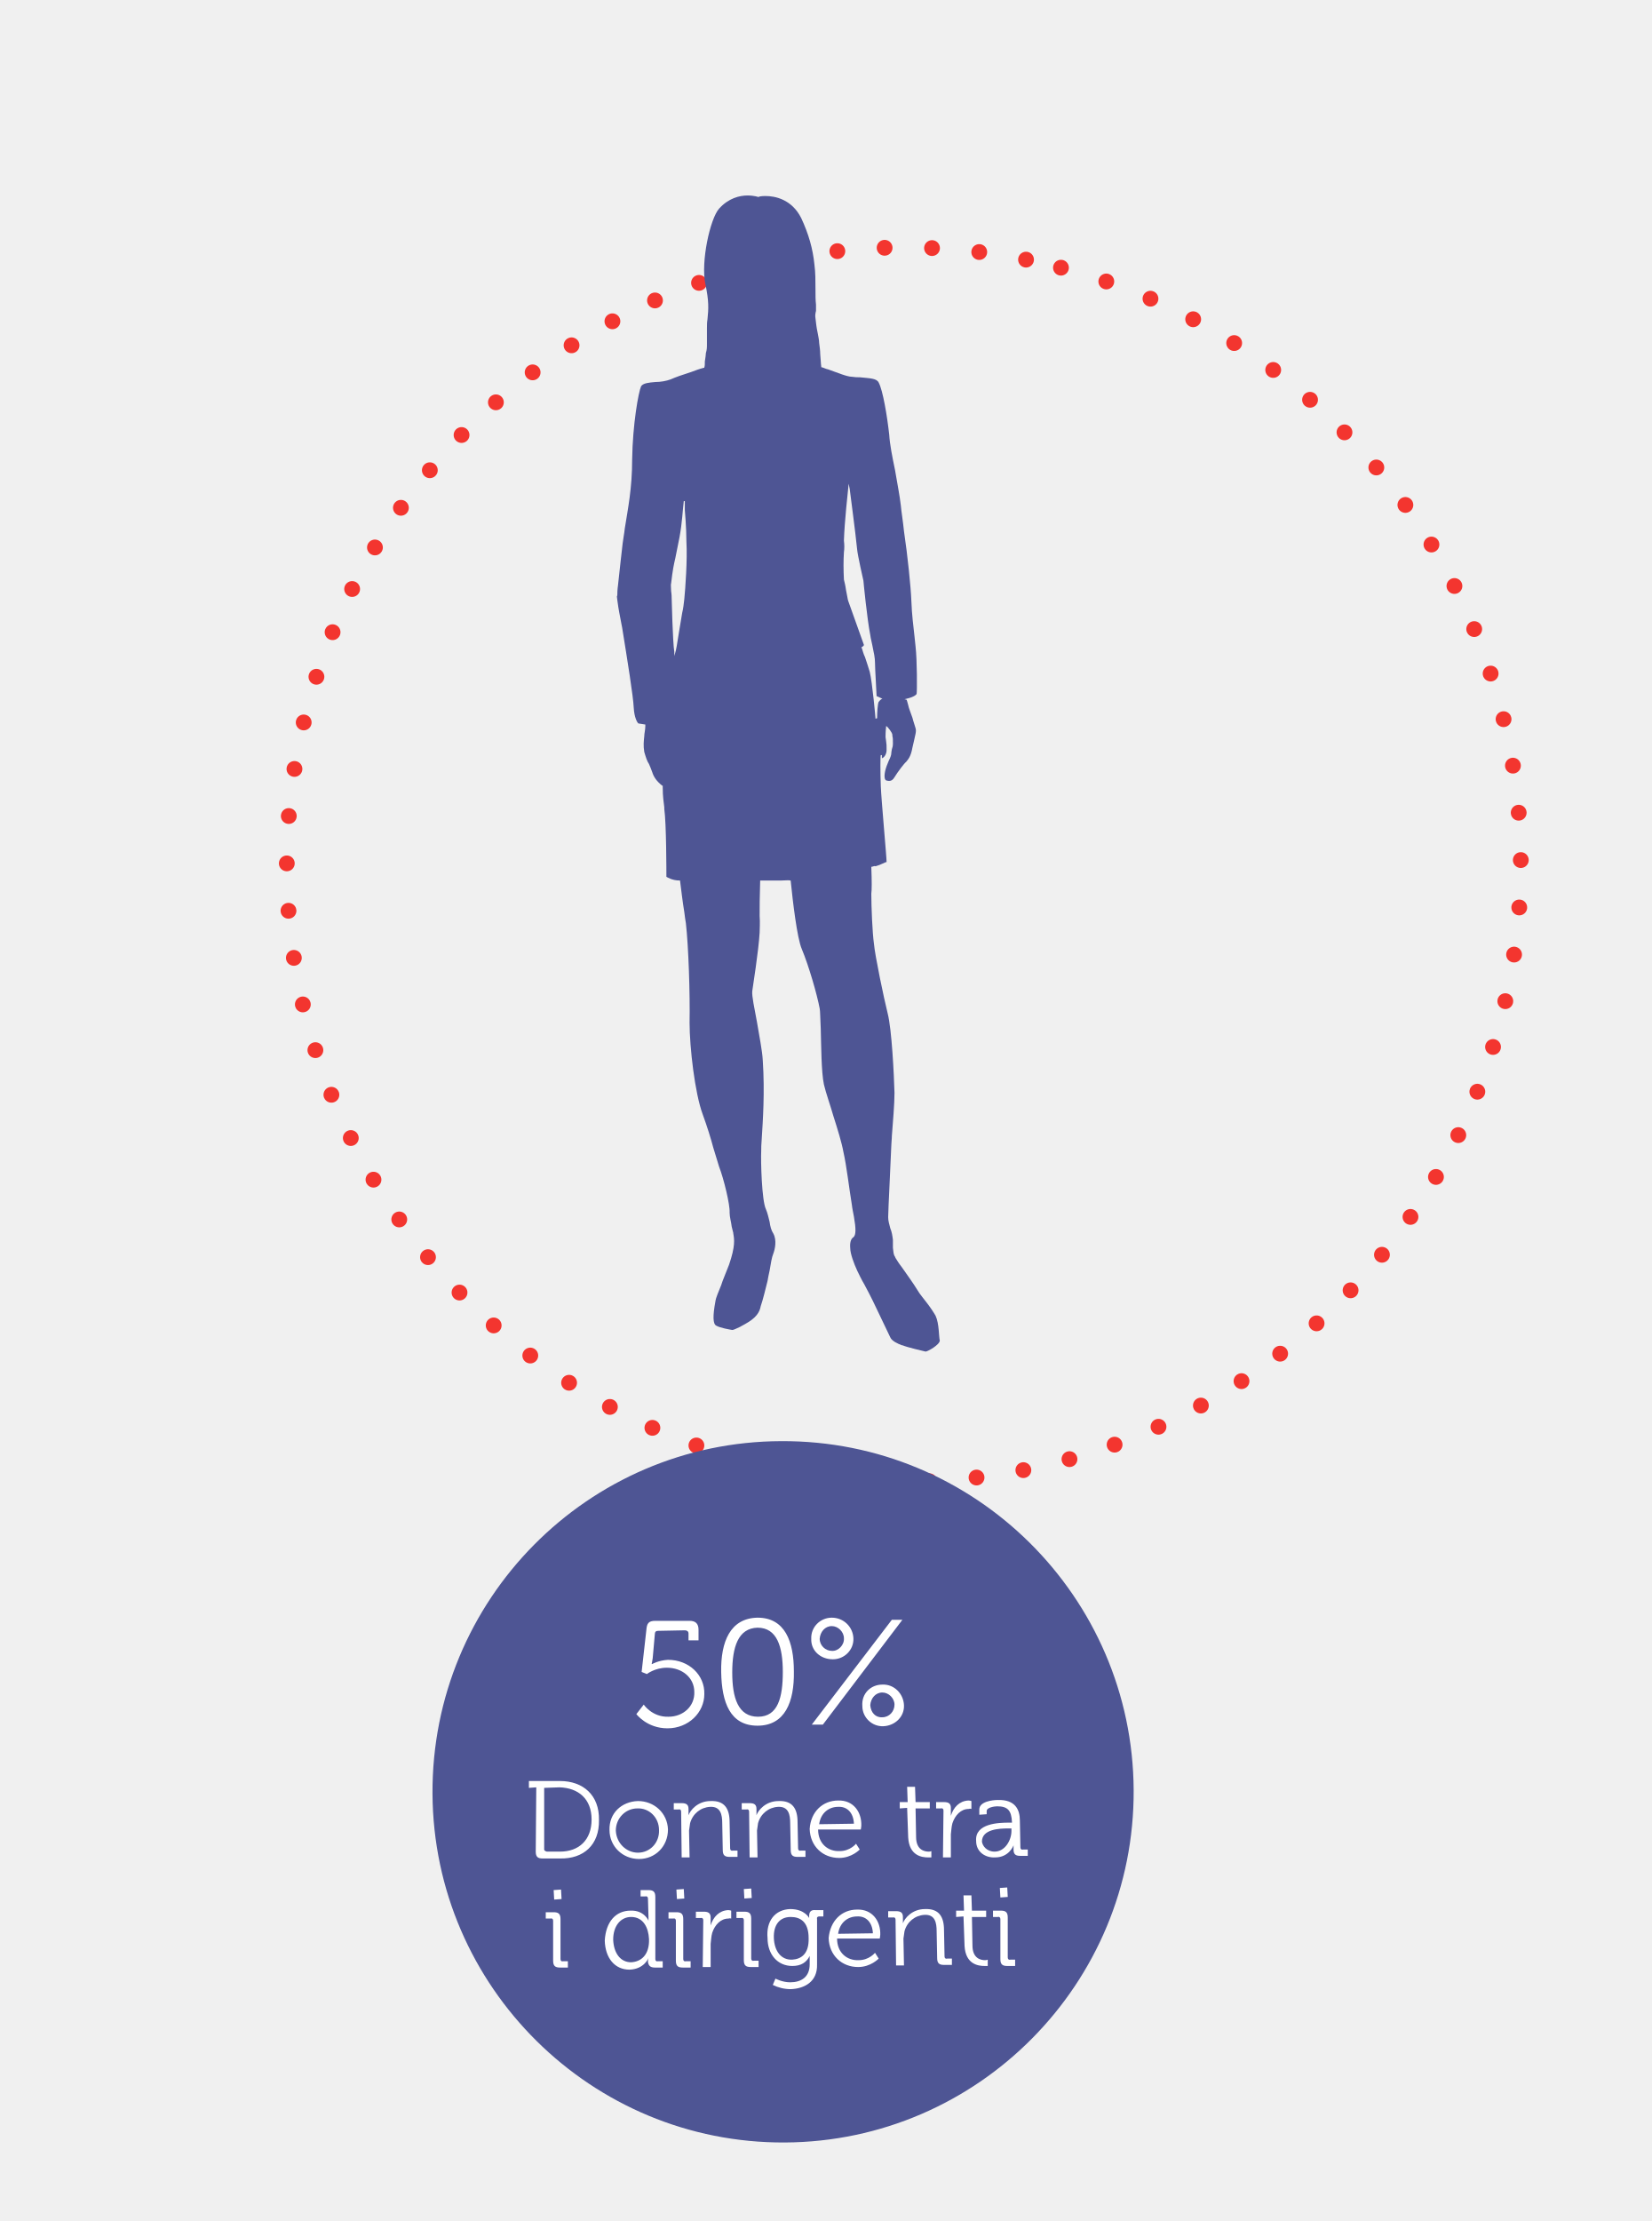
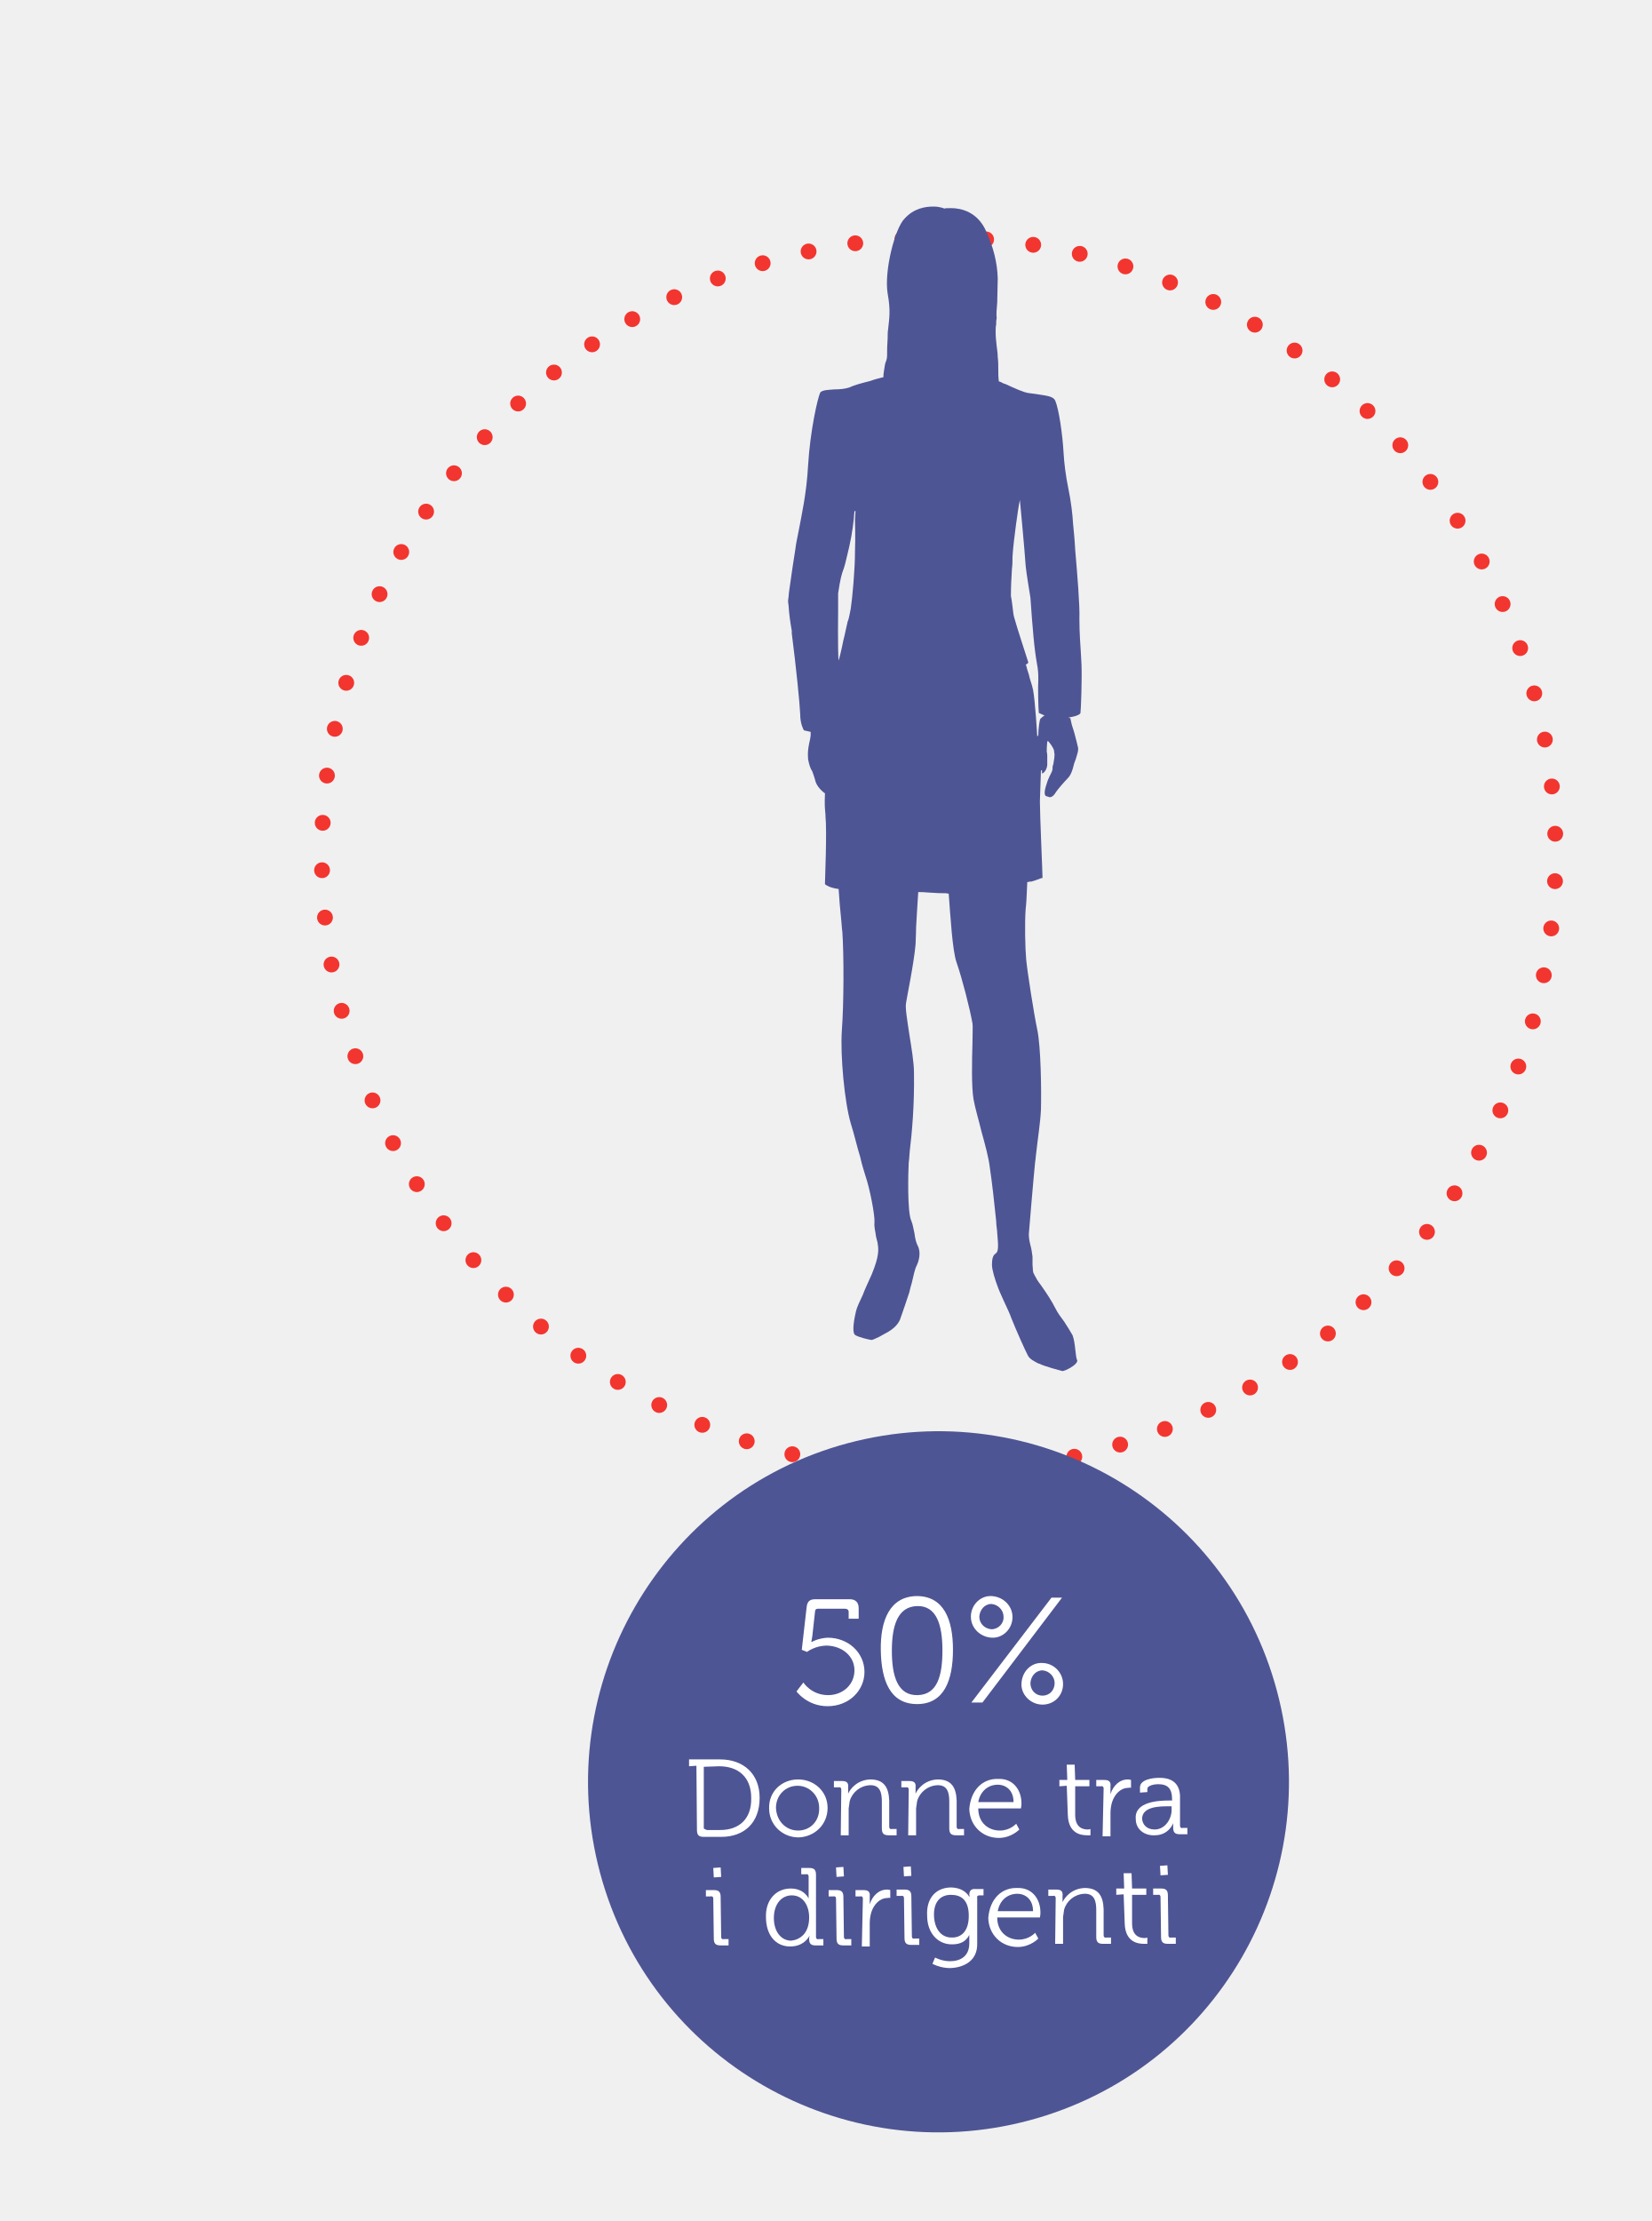
- <svg xmlns="http://www.w3.org/2000/svg" baseProfile="basic" viewBox="0 0 313.5 421.5">
-   <style type="text/css">.st0{fill:none;stroke:#F3352F;stroke-width:3;stroke-linecap:round;stroke-miterlimit:10;stroke-dasharray:0,9;} .st1{fill:#4E5594;} .st2{fill:#FFFFFF;}</style>
-   <path class="st0" d="M201.4 50.8c62.6 16.5 99.9 80.5 83.4 143.1-16.5 62.6-80.4 99.9-143 83.4-62.5-16.5-99.9-80.3-83.5-142.8s80.5-100.1 143.1-83.7z" />
-   <path class="st1" d="M148.3 273.5c36.7-.2 66.7 29.5 66.9 66.2s-29.5 66.7-66.2 66.9c-36.7.2-66.7-29.5-66.9-66.2-.2-36.8 29.5-66.8 66.2-66.9zM177.6 249.7c-.4-.7-1-1.6-1.7-2.5-.6-.8-1.3-1.6-1.7-2.3-.8-1.3-1.8-2.7-3-4.4-.7-.9-.9-1.3-1.1-1.6-.1-.1-.1-.2-.2-.4-.3-.4-.3-.9-.4-1.7v-1.5c-.1-.8-.2-1.5-.5-2.2-.2-.8-.4-1.4-.4-2.1 0-1.3.5-10.8.6-13.7 0-.5.1-1.1.1-1.7.2-2.7.5-6 .5-8.2-.1-3.4-.5-12-1.3-15.1-.7-2.8-2.4-10.9-2.6-13.2-.3-2.1-.5-7-.5-9.5.1-.7.1-2.4 0-5v-.1h.1c.3-.1.6-.2.7-.1 1.1-.3 1.8-.8 2.1-.8 0-1-1-11.8-1.1-14.4-.1-2.6-.1-5.8 0-5.9h.2v.6c.4-.1.9-.7.9-1.6 0-.8 0-1.1-.1-1.7 0-.2-.1-.5-.1-.8 0-1 .1-1.8.1-1.8v-.2l.2.1c.1.1 1 1.1 1 1.6v.2c.1.3.1.7.1 1.4 0 .5-.1.8-.2 1.1 0 .2-.1.4-.1.7 0 .4-.2.9-.5 1.5l-.4 1c-.5 1.4-.5 2.5-.1 2.7.3.1.5.1.6.1.4 0 .7-.2 1-.7.6-1 1.9-2.7 2.2-2.9.4-.5.9-1 1.2-2.7.1-.5.2-.9.3-1.3.2-1 .5-1.8.3-2.4-.1-.4-.4-1.2-.6-2-.3-.9-.7-1.8-.8-2.4-.2-.8-.3-1-.3-1l-.4-.1.4-.1c1.3-.3 1.8-.7 1.9-.9.1-.5.1-6.4-.2-9l-.2-1.9c-.2-1.9-.5-4-.6-6.8-.1-2.6-.7-8.5-1.4-13.2-.2-2-.5-3.7-.6-4.9-.2-1.8-.7-4.3-1.1-6.7-.5-2.4-1-4.9-1.1-6.7-.4-3.6-1.2-8.4-2-9.9-.4-.8-1.6-.8-3.6-1-.5 0-.9 0-1.5-.1-.9 0-2.8-.8-4.5-1.4-.5-.1-.8-.3-1.2-.4h-.1v-.1c-.1-.7-.1-1.5-.2-2.4 0-.6-.1-1.4-.2-2.1 0-.6-.2-1.4-.3-2-.2-.9-.3-1.8-.4-2.7-.1-.5 0-1 .1-1.4v-1.2c-.1-.8-.1-1.8-.1-3 0-1.5 0-3.1-.2-4.6-.3-3-1.1-5.8-2.5-8.8-1.8-3.6-5-4.2-6.8-4.2-.8 0-1.3.1-1.3.2 0 0-.8-.3-2.1-.3-1.5 0-3.6.5-5.4 2.5-1.7 1.9-3.5 10.1-2.6 14.3.7 3.3.6 4.7.4 6.7-.1.6-.1 1.1-.1 1.8v2.8c0 .8 0 1.1-.2 1.8 0 .2-.1 1-.2 1.6 0 .5 0 .9-.1 1.1v.1h-.1c-.8.2-1.6.5-2.4.8-1.6.5-3 1-3.9 1.4-.8.3-1.9.5-2.9.5-1.2.1-2.3.2-2.7.8-.5 1.1-1.6 7.2-1.7 13.9 0 5.5-.8 9.3-1.4 13.1-.1 1-.3 1.9-.4 2.8-.3 2.5-.5 4.5-.9 8.1 0 .1-.1.6-.1 1 0 .5 0 .9-.1 1l.1.8c.2 1.6.5 3 .8 4.6l.1.5c1 6.2 2.1 13 2.2 15.2.1 1.9.7 2.9.9 3l1.3.2v.3c0 .7-.2 1.4-.2 1.9-.1 1-.2 1.8 0 3 .3 1 .5 1.7.9 2.3.2.5.4.9.6 1.5.3 1 .9 1.8 1.9 2.6h.1v.1c0 2.3.2 2.9.3 4v.3c.4 2.8.4 12.1.4 12.9.2.1 1.1.7 2.5.7h.1v.1c.2 1.6.5 4.1.8 5.9.1.8.2 1.6.3 2.1.5 4.4.8 13.4.7 18.9 0 4.6 1 13.4 2.5 17.4.8 2.2 1.5 4.4 2 6.3.4 1.3.8 2.6 1.1 3.6.9 2.3 2.1 7.3 2 8.7 0 .9.3 1.8.4 2.7l.3 1.2v.1c.2 1.1.4 2.4-.8 5.9-.6 1.6-1.2 2.9-1.5 3.9-.5 1.3-1 2.3-1.1 3.1-.5 2.7-.5 4.3.2 4.6.7.4 2.4.7 3 .8.3 0 .8-.3 1.5-.6.2-.1.5-.3.9-.5 2.2-1.2 2.8-2.3 3-3.4.4-1.1 1-3.6 1.3-4.8.1-.5.2-1.2.4-2 .2-1.2.4-2.5.7-3.2.3-.8.7-2.5 0-3.8-.4-.6-.6-1.4-.7-2.2-.2-.8-.4-1.7-.7-2.4-.8-1.6-1-9.2-.9-11.1 0-.5 0-1.2.1-2.3.2-3.2.6-8.8.2-14.8-.1-2-.7-4.8-1.1-7.3-.5-2.7-1-5-.9-5.9.1-.8 1.2-7.6 1.4-11.1 0-.8.1-1.8 0-3.2 0-1.6 0-3.7.1-6.6v-.1h4.1c.8 0 1.4-.1 1.6 0h.1v.1c.4 3.9 1.2 10.8 2.1 12.9 1.3 3.1 2.9 8.6 3.4 11.3.1.4.1 2 .2 3.8.1 3.4.1 8.2.6 10.6.4 1.7 1.2 3.9 1.8 6 .8 2.5 1.6 5.1 1.9 6.8.6 2.6 1.1 7 1.6 10 .1.9.3 1.7.4 2.3.4 2.3.4 3.5-.1 3.9-.5.3-.7 1.1-.6 2.1 0 1 .7 2.9 1.3 4.2.3.6.8 1.7 1.4 2.7.6 1.1 1.2 2.3 1.6 3.1.8 1.7 2.9 6.1 3.3 6.9.3.7 1.4 1.2 2.2 1.5h.1c.9.4 4 1.1 4.4 1.2.4 0 2.7-1.3 2.7-2.1-.2-.7-.1-3.2-.8-4.7zm-49.6-126c-.3-1.8-.5-10.2-.5-10.2 0-.1 0-.7-.1-1.3 0-.6-.1-1.3 0-1.5.3-2.6.5-3.5.8-4.8.2-.9.4-2.1.8-4 .5-2.7.6-5.2.8-6.8h.2v1.7s.3 3.4.3 6c.2 3.4-.2 8.9-.4 10.9-.1.9-.2 1.8-.4 2.6l-.6 3.6c-.3 2-.6 3.7-.7 3.9l-.2.7v-.8zm38.2 12.7c0-.1-.6-6.9-1.1-8.9-.3-1-.6-1.9-.9-2.8-.3-.6-.4-1.1-.6-1.7l-.1-.1.1-.1c.2-.1.4-.3.4-.4l-3-8.4c-.1-.3-.2-1.1-.4-2-.1-.8-.3-1.6-.4-2-.1-1.9-.1-3.6 0-5.2.1-.7.1-1.4 0-2.2.1-3.5.8-9.8.8-9.8l.1-1 .2 1c0 .1 1.1 8.3 1.4 11.4.1 1.2 1.2 6 1.2 6 0 .1.7 7.3 1.3 10.3.1.8.3 1.4.4 2 .3 1.5.5 2.3.5 3.3 0 1.2.3 5.7.3 6.3l1.1.5-.2.1s-.2.1-.5.5c-.2.3-.3 2.1-.3 3.1l-.3.1z" />
-   <path class="st2" d="M122.2 323.5s1.6 2.4 4.7 2.3c2.8 0 5-2 4.9-4.7 0-2.7-2.3-4.6-5.2-4.6-2.3 0-3.8 1.2-3.8 1.2l-1-.4.9-8c.1-1.2.4-1.7 1.7-1.7h6.5c1.1 0 1.7.5 1.7 1.7v2h-1.9v-1.3c0-.4-.3-.6-.7-.6l-5.1.1c-.4 0-.6.2-.6.7l-.4 4.5c-.1.7-.2 1.1-.2 1.1h.1s1.2-.7 3-.8c4 0 7 2.9 6.9 6.5 0 3.5-3 6.5-7 6.5-3.9 0-5.9-2.7-5.9-2.7l1.4-1.8zM136.9 317.3c-.1-5.7 1.7-10.2 6.9-10.3 5.2 0 6.9 4.5 6.9 10.2.1 5.8-1.7 10.3-6.9 10.3s-6.8-4.4-6.9-10.2zm11.7 0c0-4.8-1.1-8.4-4.8-8.4-3.7.1-4.8 3.7-4.8 8.5s1.1 8.4 4.9 8.4c3.8 0 4.7-3.7 4.7-8.5zM154 311c-.1-2.2 1.7-4 3.9-4s4 1.7 4.1 3.9c.1 2.2-1.7 4-3.9 4-2.4 0-4.2-1.7-4.1-3.9zm15.3-3.6h2l-15.1 19.9h-2.1l15.2-19.9zm-9.1 3.5c0-1.2-1.1-2.3-2.3-2.3-1.3 0-2.2 1.1-2.3 2.4 0 1.3 1.1 2.3 2.3 2.3 1.2.1 2.4-1.1 2.3-2.4zm7.3 8.8c2.2-.1 4 1.7 4.1 3.9s-1.7 3.9-3.9 4c-2.2.1-4-1.7-4-3.8-.2-2.4 1.6-4.1 3.8-4.1zm0 6.2c1.3 0 2.3-1.1 2.3-2.4 0-1.2-1.1-2.3-2.3-2.3-1.3 0-2.2 1.1-2.3 2.4.1 1.4 1 2.4 2.3 2.3zM101.8 339.2l-1.4.1v-1.3h5.9c4.4 0 7.5 2.7 7.4 7.4.1 4.7-2.9 7.4-7.4 7.3h-3.3c-.9 0-1.3-.3-1.3-1.3l.1-12.2zm2 12.2h2.5c3.6 0 6-2.2 6-6.1 0-3.9-2.5-6-6.1-6.1l-2.9.1v11.7c0 .2.2.3.5.4zM121.1 341.8c3.1 0 5.6 2.3 5.7 5.4 0 3.2-2.4 5.6-5.5 5.6s-5.6-2.4-5.6-5.5c-.1-3.2 2.3-5.4 5.4-5.5zm0 9.8c2.3 0 4.1-1.9 4-4.3 0-2.4-1.9-4.2-4.1-4.1-2.3 0-4.1 1.9-4.1 4.2.1 2.4 2 4.2 4.2 4.2zM129.3 343.8c0-.3-.2-.5-.5-.4h-.9v-1.2h1.5c.9 0 1.3.3 1.3 1.1v1.2c.3-.9 1.7-2.7 4.2-2.7 2.6-.1 3.6 1.4 3.6 4l.1 5c0 .3.2.5.5.4h.9v1.2h-1.5c-.9 0-1.3-.3-1.3-1.3l-.1-5.1c0-1.6-.3-3.2-2.3-3.1-1.8.1-3.3 1.3-3.8 3.1l-.2 1.4.1 5.1h-1.5l-.1-8.7zM142.2 343.8c0-.3-.2-.5-.5-.4h-.9v-1.2h1.5c.9 0 1.3.3 1.3 1.1v1.2c.3-.9 1.7-2.7 4.2-2.7 2.6-.1 3.6 1.4 3.6 4l.1 5c0 .3.2.5.5.4h.9v1.2h-1.5c-.9 0-1.3-.3-1.3-1.3l-.1-5.1c0-1.6-.3-3.2-2.3-3.1-1.8.1-3.3 1.3-3.8 3.1l-.2 1.4.1 5.1h-1.5l-.1-8.7zM159.1 341.7c2.9-.1 4.5 2.2 4.4 4.8 0 .2-.1.7-.1.7h-8.1c0 2.7 1.9 4.2 4.1 4.1 2 0 3.1-1.4 3.1-1.4l.7 1.1s-1.5 1.6-3.9 1.6c-3.1 0-5.5-2.2-5.6-5.5.2-3.3 2.5-5.4 5.4-5.4zm3 4.4c-.1-2.2-1.4-3.3-3-3.2-1.7 0-3.3 1.1-3.6 3.3l6.6-.1zM172.2 343.1l-1.4.1v-1.2h1.5l-.1-2.9h1.5l.1 2.9h2.7v1.2h-2.7l.1 5.4c0 2.5 1.6 2.8 2.4 2.8.3 0 .5-.1.5-.1v1.2h-.6c-1.2 0-3.6-.3-3.8-3.8l-.2-5.6zM179.1 343.6c0-.3-.2-.5-.5-.4h-.9v-1.2h1.5c.9 0 1.3.3 1.3 1.1v1.5c.5-1.6 1.6-2.8 3.3-2.9.3 0 .6.1.6.1v1.5s-.3-.1-.5 0c-1.5 0-2.6 1.2-3.1 2.7-.2.7-.2 1.4-.3 2.1v4.4h-1.5l.1-8.9zM191.5 345.9h.6v-.1c-.1-2.2-.8-3-2.8-3-.5 0-2 .2-2 .9v.6l-1.4.1v-1c0-1.5 2.5-1.8 3.5-1.8 3.3-.1 4.2 1.8 4.2 3.9l.1 5.1c0 .3.2.5.5.4h.9v1.2h-1.5c-.9 0-1.2-.4-1.2-1.2v-.8s-.8 2.3-3.5 2.3c-1.8.1-3.6-1-3.6-3.1-.3-3.4 4.4-3.5 6.2-3.5zm-2.7 5.5c2 0 3.2-2.2 3.2-3.9v-.5h-.6c-1.6 0-5 .1-5 2.5.1.8.9 1.9 2.4 1.9zM105 364.5c0-.3-.2-.5-.5-.4h-.9v-1.2h1.5c.9 0 1.3.3 1.3 1.3v7.6c0 .3.2.5.5.4h.9v1.2h-1.5c-.9 0-1.3-.3-1.3-1.3v-7.6zm.1-5.8l1.4-.1.1 1.8-1.4.1-.1-1.8zM119.7 362.6c2.6-.1 3.4 1.9 3.4 1.9v-.8l-.1-3.4c0-.3-.2-.5-.5-.4h-.9v-1.2h1.5c.9 0 1.3.3 1.3 1.3v11.8c0 .3.2.5.5.4h.9v1.2h-1.5c-.9 0-1.2-.4-1.3-1.1 0-.4.1-.7.1-.7s-.8 2.1-3.6 2.2c-2.8 0-4.6-2.2-4.7-5.5.2-3.6 2.1-5.7 4.9-5.7zm3.5 5.4c-.1-2.2-1.1-4.2-3.4-4.2-1.9 0-3.4 1.6-3.4 4.3.1 2.6 1.4 4.3 3.4 4.3 1.9-.1 3.5-1.4 3.4-4.4zM128.3 364.5c0-.3-.2-.5-.5-.4h-.9v-1.2h1.5c.9 0 1.3.3 1.3 1.3v7.6c0 .3.2.5.5.4h.9v1.2h-1.5c-.9 0-1.3-.3-1.3-1.3v-7.6zm.1-5.9l1.4-.1.1 1.8-1.4.1-.1-1.8zM133.5 364.4c0-.3-.2-.5-.5-.4h-.9v-1.2h1.5c.9 0 1.3.3 1.3 1.1v1.5c.5-1.6 1.6-2.8 3.3-2.9.3 0 .6.1.6.1v1.5s-.3-.1-.5 0c-1.5 0-2.6 1.2-3.1 2.7-.2.7-.2 1.4-.3 2.1v4.4h-1.5l.1-8.9zM141.2 364.4c0-.3-.2-.5-.5-.4h-.9v-1.2h1.5c.9 0 1.3.3 1.3 1.3v7.6c0 .3.2.5.5.4h.9v1.2h-1.5c-.9 0-1.3-.3-1.3-1.3v-7.6zm0-5.9l1.4-.1.1 1.8-1.4.1-.1-1.8zM150 362.3c2.8 0 3.6 1.7 3.6 1.7v-.4c0-.7.3-1.2 1.2-1.1h1.5v1.2h-.8c-.3 0-.5.2-.4.5v8.6c.1 3.3-2.4 4.6-5 4.7-1.2 0-2.4-.3-3.4-.8l.5-1.2s1.3.7 2.8.7c2.1 0 3.7-1 3.7-3.4v-1.6c-.6 1.2-1.6 1.9-3.3 1.9-2.8 0-4.7-2.2-4.7-5.3-.3-3.2 1.4-5.4 4.3-5.5zm3.5 5.5c0-3.1-1.6-4-3.4-4-2.1 0-3.3 1.5-3.2 4 .1 2.5 1.4 4.2 3.5 4.1 1.6-.1 3.2-1 3.1-4.1zM162.7 362.4c2.9-.1 4.5 2.2 4.4 4.8 0 .2-.1.7-.1.7h-8.1c0 2.7 1.9 4.2 4.1 4.1 2 0 3.1-1.4 3.1-1.4l.7 1.1s-1.5 1.6-3.9 1.6c-3.1 0-5.5-2.2-5.6-5.5.3-3.3 2.5-5.4 5.4-5.4zm3 4.5c-.1-2.2-1.4-3.3-3-3.2-1.7 0-3.3 1.1-3.6 3.3l6.6-.1zM170 364.3c0-.3-.2-.5-.5-.4h-.9v-1.2h1.5c.9 0 1.3.3 1.3 1.1v1.2c.3-.9 1.7-2.7 4.2-2.7 2.6-.1 3.6 1.4 3.6 4l.1 5c0 .3.2.5.5.4h.9v1.2h-1.5c-.9 0-1.3-.3-1.3-1.3l-.1-5.1c0-1.6-.3-3.2-2.3-3.1-1.8.1-3.3 1.3-3.8 3.1l-.2 1.4.1 5.1h-1.5l-.1-8.7zM182.9 363.7l-1.4.1v-1.2h1.5l-.1-2.9h1.5l.1 2.9h2.7v1.2h-2.7l.1 5.4c0 2.5 1.6 2.8 2.4 2.8.3 0 .5-.1.5-.1v1.2h-.6c-1.2 0-3.6-.3-3.8-3.8l-.2-5.6zM189.9 364.2c0-.3-.2-.5-.5-.4h-.9v-1.2h1.5c.9 0 1.3.3 1.3 1.3v7.6c0 .3.2.5.5.4h.9v1.2h-1.5c-.9 0-1.3-.3-1.3-1.3v-7.6zm-.1-5.9l1.4-.1.1 1.8-1.4.1-.1-1.8z" />
+ <svg xmlns="http://www.w3.org/2000/svg" version="1.1" id="Livello_1" x="0px" y="0px" viewBox="0 0 313.5 421.5" style="enable-background:new 0 0 313.5 421.5;" xml:space="preserve">
+   <style type="text/css">
+ 	.st0{fill:none;stroke:#F3352F;stroke-width:3;stroke-linecap:round;stroke-miterlimit:10;stroke-dasharray:0,9;}
+ 	.st1{fill-rule:evenodd;clip-rule:evenodd;fill:#4E5594;}
+ 	.st2{fill:#4E5594;}
+ 	.st3{fill:#FFFFFF;}
+ </style>
+   <path class="st0" d="M178.2,45.1c64.7,0,117.1,52.4,117.1,117.1s-52.4,117.1-117.1,117.1S61.1,227,61.1,162.3S113.5,45.1,178.2,45.1  z" />
+   <path class="st1" d="M160.9,273.9c35.5-9.5,72,11.5,81.5,47s-11.5,72-47,81.5s-72-11.5-81.5-47S125.5,283.4,160.9,273.9z" />
+   <path class="st2" d="M203.6,253.4c-0.4-0.7-1-1.7-1.6-2.6c-0.6-0.8-1.2-1.6-1.6-2.4c-0.7-1.4-1.6-2.8-2.8-4.5  c-0.7-0.9-0.9-1.3-1.1-1.7c-0.1-0.1-0.1-0.2-0.2-0.4c-0.3-0.4-0.2-0.9-0.3-1.8c0-0.4,0-0.8,0-1.5c-0.1-0.8-0.2-1.5-0.4-2.2  c-0.2-0.8-0.3-1.4-0.3-2.1c0.1-1.3,0.9-10.8,1.2-13.7c0.1-0.5,0.1-1.1,0.2-1.7c0.3-2.7,0.8-5.9,0.9-8.2c0.1-3.4,0-12-0.7-15.2  c-0.6-2.8-1.9-11.1-2.1-13.3c-0.2-2.1-0.3-7-0.1-9.6c0.1-0.7,0.2-2.3,0.3-5v-0.1h0.1c0.3-0.1,0.6-0.1,0.7-0.1  c1.1-0.3,1.9-0.7,2.1-0.7c0-1-0.5-11.9-0.5-14.5c0.1-2.6,0.2-5.8,0.2-5.9h0.2v0.6c0.4-0.1,0.9-0.7,1-1.6c0-0.8,0-1.1,0-1.7  c0-0.2,0-0.5-0.1-0.9c0-1,0.1-1.8,0.1-1.8l0.1-0.2l0.2,0.2c0.1,0.1,0.9,1.1,1,1.7c0,0.1,0,0.2,0,0.2c0.1,0.3,0.1,0.7,0,1.4  c-0.1,0.5-0.1,0.8-0.2,1.1c-0.1,0.2-0.1,0.4-0.1,0.7c0,0.4-0.3,0.9-0.6,1.5c-0.1,0.3-0.3,0.6-0.4,1c-0.5,1.4-0.7,2.5-0.2,2.7  c0.3,0.1,0.5,0.1,0.6,0.2c0.4,0,0.7-0.2,1-0.6c0.6-1,2.1-2.6,2.3-2.8c0.5-0.5,0.9-1,1.3-2.6c0.1-0.5,0.3-0.9,0.4-1.2  c0.3-1,0.6-1.8,0.4-2.4c-0.1-0.4-0.3-1.3-0.5-2c-0.2-0.9-0.6-1.9-0.7-2.4c-0.2-0.8-0.2-1-0.2-1l-0.4-0.1l0.4-0.1l0,0  c1.3-0.2,1.9-0.6,1.9-0.8c0.1-0.5,0.3-6.4,0.2-9.1c0-0.6-0.1-1.3-0.1-1.9c-0.1-1.9-0.3-4-0.3-6.8c0.1-2.6-0.4-8.5-0.8-13.2  c-0.1-2-0.3-3.8-0.4-4.9c-0.1-1.8-0.4-4.3-0.9-6.7s-0.8-4.9-0.9-6.7c-0.2-3.6-0.9-8.4-1.6-10c-0.4-0.8-1.6-0.9-3.5-1.2  c-0.5-0.1-0.9-0.1-1.5-0.2c-0.9-0.1-2.7-0.9-4.4-1.7c-0.5-0.1-0.8-0.4-1.2-0.5h-0.1v-0.1c-0.1-0.7-0.1-1.5-0.1-2.4  c0-0.6,0-1.4-0.1-2.1c0-0.6-0.1-1.4-0.2-2.1c-0.1-0.9-0.2-1.8-0.2-2.7c0-0.5,0-1,0.1-1.4c0-0.4,0-0.8,0.1-1.2c-0.1-0.8,0-1.8,0.1-3  c0-1.5,0.1-3.1,0.1-4.6c-0.1-3-0.8-5.8-2.2-8.9c-1.6-3.7-4.8-4.4-6.6-4.4c-0.8,0-1.3,0-1.3,0.1l0,0l0,0c0,0-0.8-0.4-2.1-0.4  c-1.5,0-3.7,0.3-5.5,2.3c-1.8,1.8-3.9,9.9-3.2,14.2c0.6,3.3,0.3,4.7,0.1,6.7c-0.1,0.6-0.1,1.1-0.1,1.8c-0.1,1.3-0.1,2.2-0.1,2.8  c0,0.8,0,1.1-0.3,1.8c-0.1,0.2-0.2,1-0.3,1.6c-0.1,0.5-0.1,0.9-0.1,1.1v0.1h-0.1c-0.8,0.2-1.6,0.4-2.4,0.7c-1.6,0.4-3.1,0.8-3.9,1.2  c-0.8,0.3-1.9,0.4-2.9,0.4c-1.2,0.1-2.3,0.1-2.7,0.6c-0.5,1.1-1.9,7.2-2.3,13.8c-0.3,5.4-1.2,9.3-1.9,13c-0.2,1-0.4,1.9-0.5,2.8  c-0.4,2.5-0.7,4.5-1.2,8.1c0,0.1-0.1,0.6-0.1,1c-0.1,0.5-0.1,0.9-0.1,1l0.1,0.8c0.1,1.6,0.3,3,0.6,4.7v0.5  c0.8,6.2,1.5,13.1,1.6,15.3c0,1.9,0.6,2.9,0.7,3.1l1.3,0.3v0.1c0,0.1-0.1,0.2,0,0.2c0,0.7-0.2,1.4-0.3,1.9c-0.2,1-0.3,1.8-0.2,3  c0.2,1,0.4,1.7,0.8,2.3c0.2,0.5,0.3,0.9,0.5,1.5c0.2,1,0.8,1.8,1.8,2.6h0.1v0.1c-0.1,2.3,0,2.9,0.1,4v0.3c0.3,2.8-0.1,12.1-0.1,12.9  c0.2,0.2,1,0.7,2.5,0.9h0.1v0.1c0.1,1.6,0.3,4.1,0.5,5.9c0.1,0.9,0.1,1.6,0.2,2.1c0.3,4.4,0.3,13.5-0.1,18.9  c-0.3,4.6,0.5,13.4,1.7,17.5c0.7,2.2,1.2,4.5,1.8,6.4c0.3,1.4,0.7,2.6,1,3.6c0.8,2.3,1.8,7.4,1.7,8.8c-0.1,0.9,0.2,1.8,0.3,2.7  c0.1,0.4,0.2,0.8,0.3,1.2v0.1c0.2,1.1,0.3,2.4-1.1,5.8c-0.7,1.6-1.3,2.8-1.7,3.9c-0.6,1.3-1.1,2.3-1.3,3.1c-0.6,2.6-0.7,4.3-0.1,4.6  c0.7,0.4,2.4,0.8,3,0.9l0,0c0.3,0,0.8-0.3,1.5-0.6c0.2-0.1,0.5-0.3,0.9-0.5c2.2-1.1,2.9-2.2,3.2-3.2c0.4-1.1,1.2-3.5,1.6-4.7  c0.1-0.5,0.3-1.2,0.5-1.9c0.3-1.2,0.5-2.4,0.9-3.2s0.9-2.5,0.2-3.8c-0.3-0.6-0.5-1.4-0.6-2.3c-0.2-0.8-0.3-1.7-0.6-2.4  c-0.8-1.6-0.6-9.3-0.5-11.1c0.1-0.5,0.1-1.2,0.2-2.2c0.4-3.2,0.9-8.7,0.8-14.8c0-2-0.5-4.9-0.9-7.4c-0.4-2.7-0.8-5-0.6-5.9  c0.1-0.8,1.5-7.5,1.8-11.1c0-0.8,0.1-1.8,0.1-3.2c0.1-1.6,0.2-3.7,0.4-6.6v-0.1h0.1c0.3,0,1.1,0,2.1,0.1c0.6,0,1.2,0.1,1.9,0.1  c0.8,0,1.4,0,1.6,0.1h0.1v0.1c0.3,3.9,0.7,10.9,1.5,13c1.1,3.2,2.5,8.7,3,11.5c0.1,0.4,0,2,0,3.8c-0.1,3.4-0.2,8.2,0.2,10.6  c0.3,1.7,1,4,1.5,6.1c0.7,2.5,1.4,5.1,1.6,6.9c0.4,2.6,0.9,7.1,1.2,10.1c0,0.9,0.2,1.7,0.2,2.3c0.2,2.3,0.3,3.5-0.3,3.9  c-0.5,0.3-0.7,1-0.7,2.1c0,1,0.6,2.9,1.1,4.2c0.2,0.6,0.7,1.7,1.2,2.8s1.1,2.3,1.4,3.2c0.7,1.8,2.7,6.3,3.1,7  c0.3,0.7,1.3,1.2,2.1,1.6h0.1c0.9,0.5,4,1.3,4.4,1.4l0,0c0.4,0,2.8-1.1,2.8-2C204.1,257.5,204.2,255,203.6,253.4z M159.2,125.6  c-0.2-1.8-0.1-10.2-0.1-10.2c0-0.1,0-0.7,0-1.3c0-0.6,0-1.3,0-1.5c0.4-2.6,0.6-3.5,1.1-4.8c0.3-0.9,0.5-2,1-4c0.6-2.6,0.9-5.2,1-6.8  h0.2l-0.1,1.7c0,0,0.1,3.4,0,6c0,3.4-0.5,8.8-0.8,10.8c-0.2,0.9-0.3,1.8-0.6,2.5c-0.3,1.2-0.5,2.4-0.8,3.5c-0.4,2-0.8,3.6-0.9,3.8  L159,126L159.2,125.6z M196.9,139.8c0-0.1-0.4-6.9-0.8-8.9c-0.2-1-0.6-1.9-0.8-2.9c-0.2-0.6-0.4-1.2-0.5-1.7l-0.1-0.1l0.1-0.1  c0.2-0.1,0.4-0.3,0.4-0.4c-0.2-0.7-2.2-6.7-2.7-8.6c-0.1-0.3-0.2-1.1-0.3-2c-0.1-0.8-0.2-1.6-0.3-2c0-1.9,0.1-3.6,0.2-5.2  c0.1-0.7,0.1-1.4,0.1-2.2c0.2-3.5,1.2-9.8,1.2-9.8l0.2-1l0.1,1c0,0.1,0.8,8.4,1,11.5c0.1,1.2,0.9,6,0.9,6c0,0.1,0.5,7.4,0.9,10.3  c0.1,0.8,0.2,1.4,0.3,2c0.3,1.5,0.3,2.3,0.3,3.3c-0.1,1.2,0,5.7,0.1,6.3l1.1,0.5l-0.2,0.1c0,0-0.2,0.1-0.6,0.5  c-0.2,0.3-0.4,2.1-0.4,3.1L196.9,139.8z" />
+   <g>
+     <path class="st3" d="M152.5,319.3c0,0,1.5,2.4,4.7,2.4c2.8,0,5-2,5-4.7c0-2.7-2.3-4.6-5.2-4.7c-2.3,0-3.8,1.2-3.8,1.2l-1-0.4   l0.9-7.9c0.1-1.2,0.5-1.7,1.7-1.7l6.5,0c1.1,0,1.7,0.6,1.7,1.7l0,2l-1.9,0l0-1.3c0-0.4-0.3-0.6-0.7-0.6l-5.1,0   c-0.4,0-0.6,0.2-0.6,0.7l-0.5,4.5c-0.1,0.7-0.2,1.1-0.2,1.1l0.1,0c0,0,1.2-0.7,3-0.8c4,0,7,2.9,7,6.5c0,3.5-2.9,6.5-7,6.5   c-3.9,0-5.9-2.8-5.9-2.8L152.5,319.3z" />
+     <path class="st3" d="M167.2,313.2c-0.1-5.7,1.7-10.2,6.8-10.3c5.2,0,6.9,4.5,6.9,10.2c0,5.8-1.7,10.3-6.8,10.3   S167.3,319,167.2,313.2z M178.9,313.2c0-4.8-1.1-8.5-4.8-8.4c-3.7,0.1-4.8,3.7-4.8,8.5c0,4.8,1.1,8.5,4.9,8.4   C178,321.6,178.9,317.9,178.9,313.2z" />
+     <path class="st3" d="M184.3,306.8c0-2.2,1.8-4,3.9-3.9c2.2,0.1,4,1.8,4,4c0,2.2-1.8,4-3.9,3.9C186.1,310.7,184.3,309,184.3,306.8z    M199.6,303.2l2,0l-15.1,19.9l-2.1,0L199.6,303.2z M190.5,306.8c0-1.2-1-2.3-2.3-2.4c-1.3,0-2.2,1.1-2.3,2.4c0,1.3,1,2.3,2.3,2.4   C189.5,309.2,190.6,308.1,190.5,306.8z M197.8,315.6c2.2,0,4,1.8,4,4c0,2.2-1.7,3.9-3.9,3.9c-2.2,0-4-1.8-4-3.8   C193.9,317.3,195.7,315.5,197.8,315.6z M197.9,321.8c1.3,0,2.3-1,2.3-2.4c0-1.2-1-2.3-2.3-2.4c-1.3,0-2.2,1.1-2.3,2.4   C195.6,320.8,196.6,321.8,197.9,321.8z" />
+     <path class="st3" d="M132.2,335.1l-1.4,0.1l0-1.3l5.9,0c4.4,0,7.5,2.7,7.5,7.3c0,4.7-2.9,7.4-7.3,7.4l-3.3,0   c-0.9,0-1.3-0.3-1.3-1.3L132.2,335.1z M134.2,347.3l2.5,0c3.6,0,6-2.1,5.9-6.1c0-3.9-2.4-6-6.1-6l-2.9,0.1l0,11.7   C133.7,347.1,133.9,347.2,134.2,347.3z" />
+     <path class="st3" d="M151.5,337.7c3.1,0,5.6,2.3,5.6,5.4c0,3.2-2.5,5.5-5.5,5.6c-3.1,0-5.6-2.4-5.6-5.5   C145.9,340,148.4,337.7,151.5,337.7z M151.5,347.4c2.3,0,4.1-1.8,4-4.3c0-2.4-1.9-4.2-4.1-4.2c-2.3,0-4.1,1.8-4.1,4.2   C147.4,345.6,149.2,347.4,151.5,347.4z" />
+     <path class="st3" d="M159.7,339.6c0-0.3-0.2-0.5-0.5-0.4l-0.9,0l0-1.2l1.5,0c0.9,0,1.3,0.3,1.2,1.2l0,0.5c0,0.4,0,0.7,0,0.7l0,0   c0.4-0.9,1.7-2.6,4.2-2.7c2.6,0,3.5,1.5,3.6,4l0,5c0,0.3,0.2,0.5,0.5,0.4l0.9,0l0,1.2l-1.5,0c-0.9,0-1.3-0.3-1.3-1.3l0-5.1   c0-1.6-0.3-3.2-2.3-3.1c-1.8,0.1-3.3,1.3-3.8,3c-0.1,0.5-0.1,0.9-0.2,1.4l0,5.1l-1.5,0L159.7,339.6z" />
+     <path class="st3" d="M172.5,339.6c0-0.3-0.2-0.5-0.5-0.4l-0.9,0l0-1.2l1.5,0c0.9,0,1.3,0.3,1.2,1.2l0,0.5c0,0.4,0,0.7,0,0.7l0,0   c0.4-0.9,1.7-2.6,4.2-2.7c2.6,0,3.5,1.5,3.6,4l0,5c0,0.3,0.2,0.5,0.5,0.4l0.9,0l0,1.2l-1.5,0c-0.9,0-1.3-0.3-1.3-1.3l0-5.1   c0-1.6-0.3-3.2-2.3-3.1c-1.8,0.1-3.3,1.3-3.8,3c-0.1,0.5-0.1,0.9-0.2,1.4l0,5.1l-1.5,0L172.5,339.6z" />
+     <path class="st3" d="M189.5,337.6c2.9-0.1,4.5,2.2,4.4,4.9c0,0.2-0.1,0.7-0.1,0.7l-8.1,0c0,2.7,1.9,4.2,4.1,4.2   c2,0,3.1-1.3,3.1-1.3l0.6,1.1c0,0-1.5,1.6-3.9,1.6c-3.1,0-5.5-2.3-5.6-5.5C184.3,339.6,186.6,337.5,189.5,337.6z M192.4,342   c0-2.2-1.4-3.3-3-3.3c-1.7,0-3.3,1.1-3.7,3.3L192.4,342z" />
+     <path class="st3" d="M202.5,338.9l-1.4,0.1l0-1.2l1.5,0l-0.1-2.9l1.5,0l0.1,2.9l2.7,0l0,1.2l-2.7,0l0,5.4c0,2.5,1.5,2.8,2.4,2.8   c0.3,0,0.5-0.1,0.5-0.1l0,1.2c0,0-0.2,0-0.6,0c-1.2,0-3.6-0.3-3.7-3.9L202.5,338.9z" />
+     <path class="st3" d="M209.5,339.4c0-0.3-0.2-0.5-0.5-0.4l-0.9,0l0-1.2l1.5,0c0.9,0,1.3,0.3,1.2,1.2l0,0.7c0,0.4,0,0.8,0,0.8l0,0   c0.5-1.6,1.7-2.8,3.3-2.8c0.3,0,0.6,0.1,0.6,0.1l0,1.5c0,0-0.3-0.1-0.5,0c-1.5,0-2.6,1.2-3.1,2.7c-0.2,0.7-0.3,1.4-0.3,2.1l0,4.4   l-1.5,0L209.5,339.4z" />
+     <path class="st3" d="M221.9,341.7l0.6,0l0-0.1c0-2.2-0.8-3-2.7-3c-0.5,0-2,0.2-2,0.9l0,0.6l-1.4,0.1l0-1c0-1.5,2.5-1.8,3.5-1.8   c3.3-0.1,4.2,1.8,4.1,4l0,5.1c0,0.3,0.2,0.5,0.5,0.4l0.9,0l0,1.2l-1.5,0c-0.9,0-1.2-0.4-1.2-1.3c0-0.4,0-0.8,0-0.8l0,0   c0,0-0.8,2.3-3.5,2.3c-1.8,0.1-3.6-1-3.6-3.1C215.3,341.9,220,341.7,221.9,341.7z M219.2,347.2c2,0,3.3-2.1,3.2-3.9l0-0.5l-0.6,0   c-1.6,0-5,0-5,2.4C216.9,346.2,217.6,347.2,219.2,347.2z" />
+     <path class="st3" d="M135.4,360.3c0-0.3-0.2-0.5-0.5-0.4l-0.9,0l0-1.2l1.5,0c0.9,0,1.3,0.3,1.3,1.3l0.1,7.6c0,0.3,0.2,0.5,0.5,0.4   l0.9,0l0,1.2l-1.5,0c-0.9,0-1.3-0.3-1.3-1.3L135.4,360.3z M135.4,354.5l1.4-0.1l0.1,1.8l-1.4,0.1L135.4,354.5z" />
+     <path class="st3" d="M150.1,358.4c2.6,0,3.4,1.9,3.4,1.9l0,0c0,0,0-0.3,0-0.8l0-3.4c0-0.3-0.2-0.5-0.5-0.4l-0.9,0l0-1.2l1.5,0   c0.9,0,1.3,0.3,1.3,1.3l0,11.8c0,0.3,0.2,0.5,0.5,0.4l0.9,0l0,1.2l-1.5,0c-0.9,0-1.2-0.4-1.2-1.2c0-0.4,0.1-0.7,0.1-0.7l0,0   c0,0-0.9,2.1-3.7,2.1c-2.8,0-4.6-2.2-4.6-5.6C145.3,360.6,147.3,358.4,150.1,358.4z M153.6,363.9c0-2.2-1.1-4.2-3.3-4.2   c-1.9,0-3.4,1.6-3.4,4.3c0,2.6,1.4,4.3,3.3,4.3C151.9,368.1,153.6,366.9,153.6,363.9z" />
+     <path class="st3" d="M158.7,360.3c0-0.3-0.2-0.5-0.5-0.4l-0.9,0l0-1.2l1.5,0c0.9,0,1.3,0.3,1.3,1.3l0.1,7.6c0,0.3,0.2,0.5,0.5,0.4   l0.9,0l0,1.2l-1.5,0c-0.9,0-1.3-0.3-1.3-1.3L158.7,360.3z M158.7,354.4l1.4-0.1l0.1,1.8l-1.4,0.1L158.7,354.4z" />
+     <path class="st3" d="M163.8,360.3c0-0.3-0.2-0.5-0.5-0.4l-0.9,0l0-1.2l1.5,0c0.9,0,1.3,0.3,1.2,1.2l0,0.7c0,0.4,0,0.8,0,0.8l0,0   c0.5-1.6,1.7-2.8,3.3-2.8c0.3,0,0.6,0.1,0.6,0.1l0,1.5c0,0-0.3-0.1-0.5,0c-1.5,0-2.6,1.2-3.1,2.7c-0.2,0.7-0.3,1.4-0.3,2.1l0,4.4   l-1.5,0L163.8,360.3z" />
+     <path class="st3" d="M171.6,360.2c0-0.3-0.2-0.5-0.5-0.4l-0.9,0l0-1.2l1.5,0c0.9,0,1.3,0.3,1.3,1.3l0.1,7.6c0,0.3,0.2,0.5,0.5,0.4   l0.9,0l0,1.2l-1.5,0c-0.9,0-1.3-0.3-1.3-1.3L171.6,360.2z M171.5,354.3l1.4-0.1l0.1,1.8l-1.4,0.1L171.5,354.3z" />
+     <path class="st3" d="M180.4,358.2c2.8,0,3.6,1.8,3.6,1.8l0,0c0,0,0.1-0.2,0-0.4c0-0.7,0.3-1.2,1.2-1.1l1.5,0l0,1.2l-0.8,0   c-0.3,0-0.5,0.2-0.4,0.5l0,8.6c0.1,3.3-2.5,4.6-5.1,4.7c-1.2,0-2.4-0.3-3.4-0.8l0.5-1.2c0,0,1.3,0.7,2.8,0.7c2.1,0,3.7-1,3.7-3.4   l0-0.9c0-0.4,0-0.7,0-0.7l0,0c-0.6,1.2-1.6,1.8-3.3,1.8c-2.8,0-4.7-2.3-4.7-5.4C175.8,360.4,177.5,358.3,180.4,358.2z M183.9,363.6   c0-3.1-1.5-4-3.4-4c-2.1,0-3.3,1.5-3.2,4c0.1,2.5,1.4,4.2,3.5,4.1C182.3,367.7,183.9,366.7,183.9,363.6z" />
+     <path class="st3" d="M193.1,358.3c2.9-0.1,4.5,2.2,4.4,4.9c0,0.2-0.1,0.7-0.1,0.7l-8.1,0c0,2.7,1.9,4.2,4.1,4.2   c2,0,3.1-1.3,3.1-1.3l0.6,1.1c0,0-1.5,1.6-3.9,1.6c-3.1,0-5.5-2.3-5.6-5.5C187.9,360.3,190.2,358.2,193.1,358.3z M196.1,362.7   c0-2.2-1.4-3.3-3-3.3c-1.7,0-3.3,1.1-3.7,3.3L196.1,362.7z" />
+     <path class="st3" d="M200.4,360.2c0-0.3-0.2-0.5-0.5-0.4l-0.9,0l0-1.2l1.5,0c0.9,0,1.3,0.3,1.2,1.2l0,0.5c0,0.4,0,0.7,0,0.7l0,0   c0.4-0.9,1.7-2.6,4.2-2.7c2.6,0,3.5,1.5,3.6,4l0,5c0,0.3,0.2,0.5,0.5,0.4l0.9,0l0,1.2l-1.5,0c-0.9,0-1.3-0.3-1.3-1.3l0-5.1   c0-1.6-0.3-3.2-2.3-3.1c-1.8,0.1-3.3,1.3-3.8,3c-0.1,0.5-0.1,0.9-0.2,1.4l0,5.1l-1.5,0L200.4,360.2z" />
+     <path class="st3" d="M213.3,359.5l-1.4,0.1l0-1.2l1.5,0l-0.1-2.9l1.5,0l0.1,2.9l2.7,0l0,1.2l-2.7,0l0,5.4c0,2.5,1.5,2.8,2.4,2.8   c0.3,0,0.5-0.1,0.5-0.1l0,1.2c0,0-0.2,0-0.6,0c-1.2,0-3.6-0.3-3.7-3.9L213.3,359.5z" />
+     <path class="st3" d="M220.3,360c0-0.3-0.2-0.5-0.5-0.4l-0.9,0l0-1.2l1.5,0c0.9,0,1.3,0.3,1.3,1.3l0.1,7.6c0,0.3,0.2,0.5,0.5,0.4   l0.9,0l0,1.2l-1.5,0c-0.9,0-1.3-0.3-1.3-1.3L220.3,360z M220.2,354.1l1.4-0.1l0.1,1.8l-1.4,0.1L220.2,354.1z" />
+   </g>
</svg>
